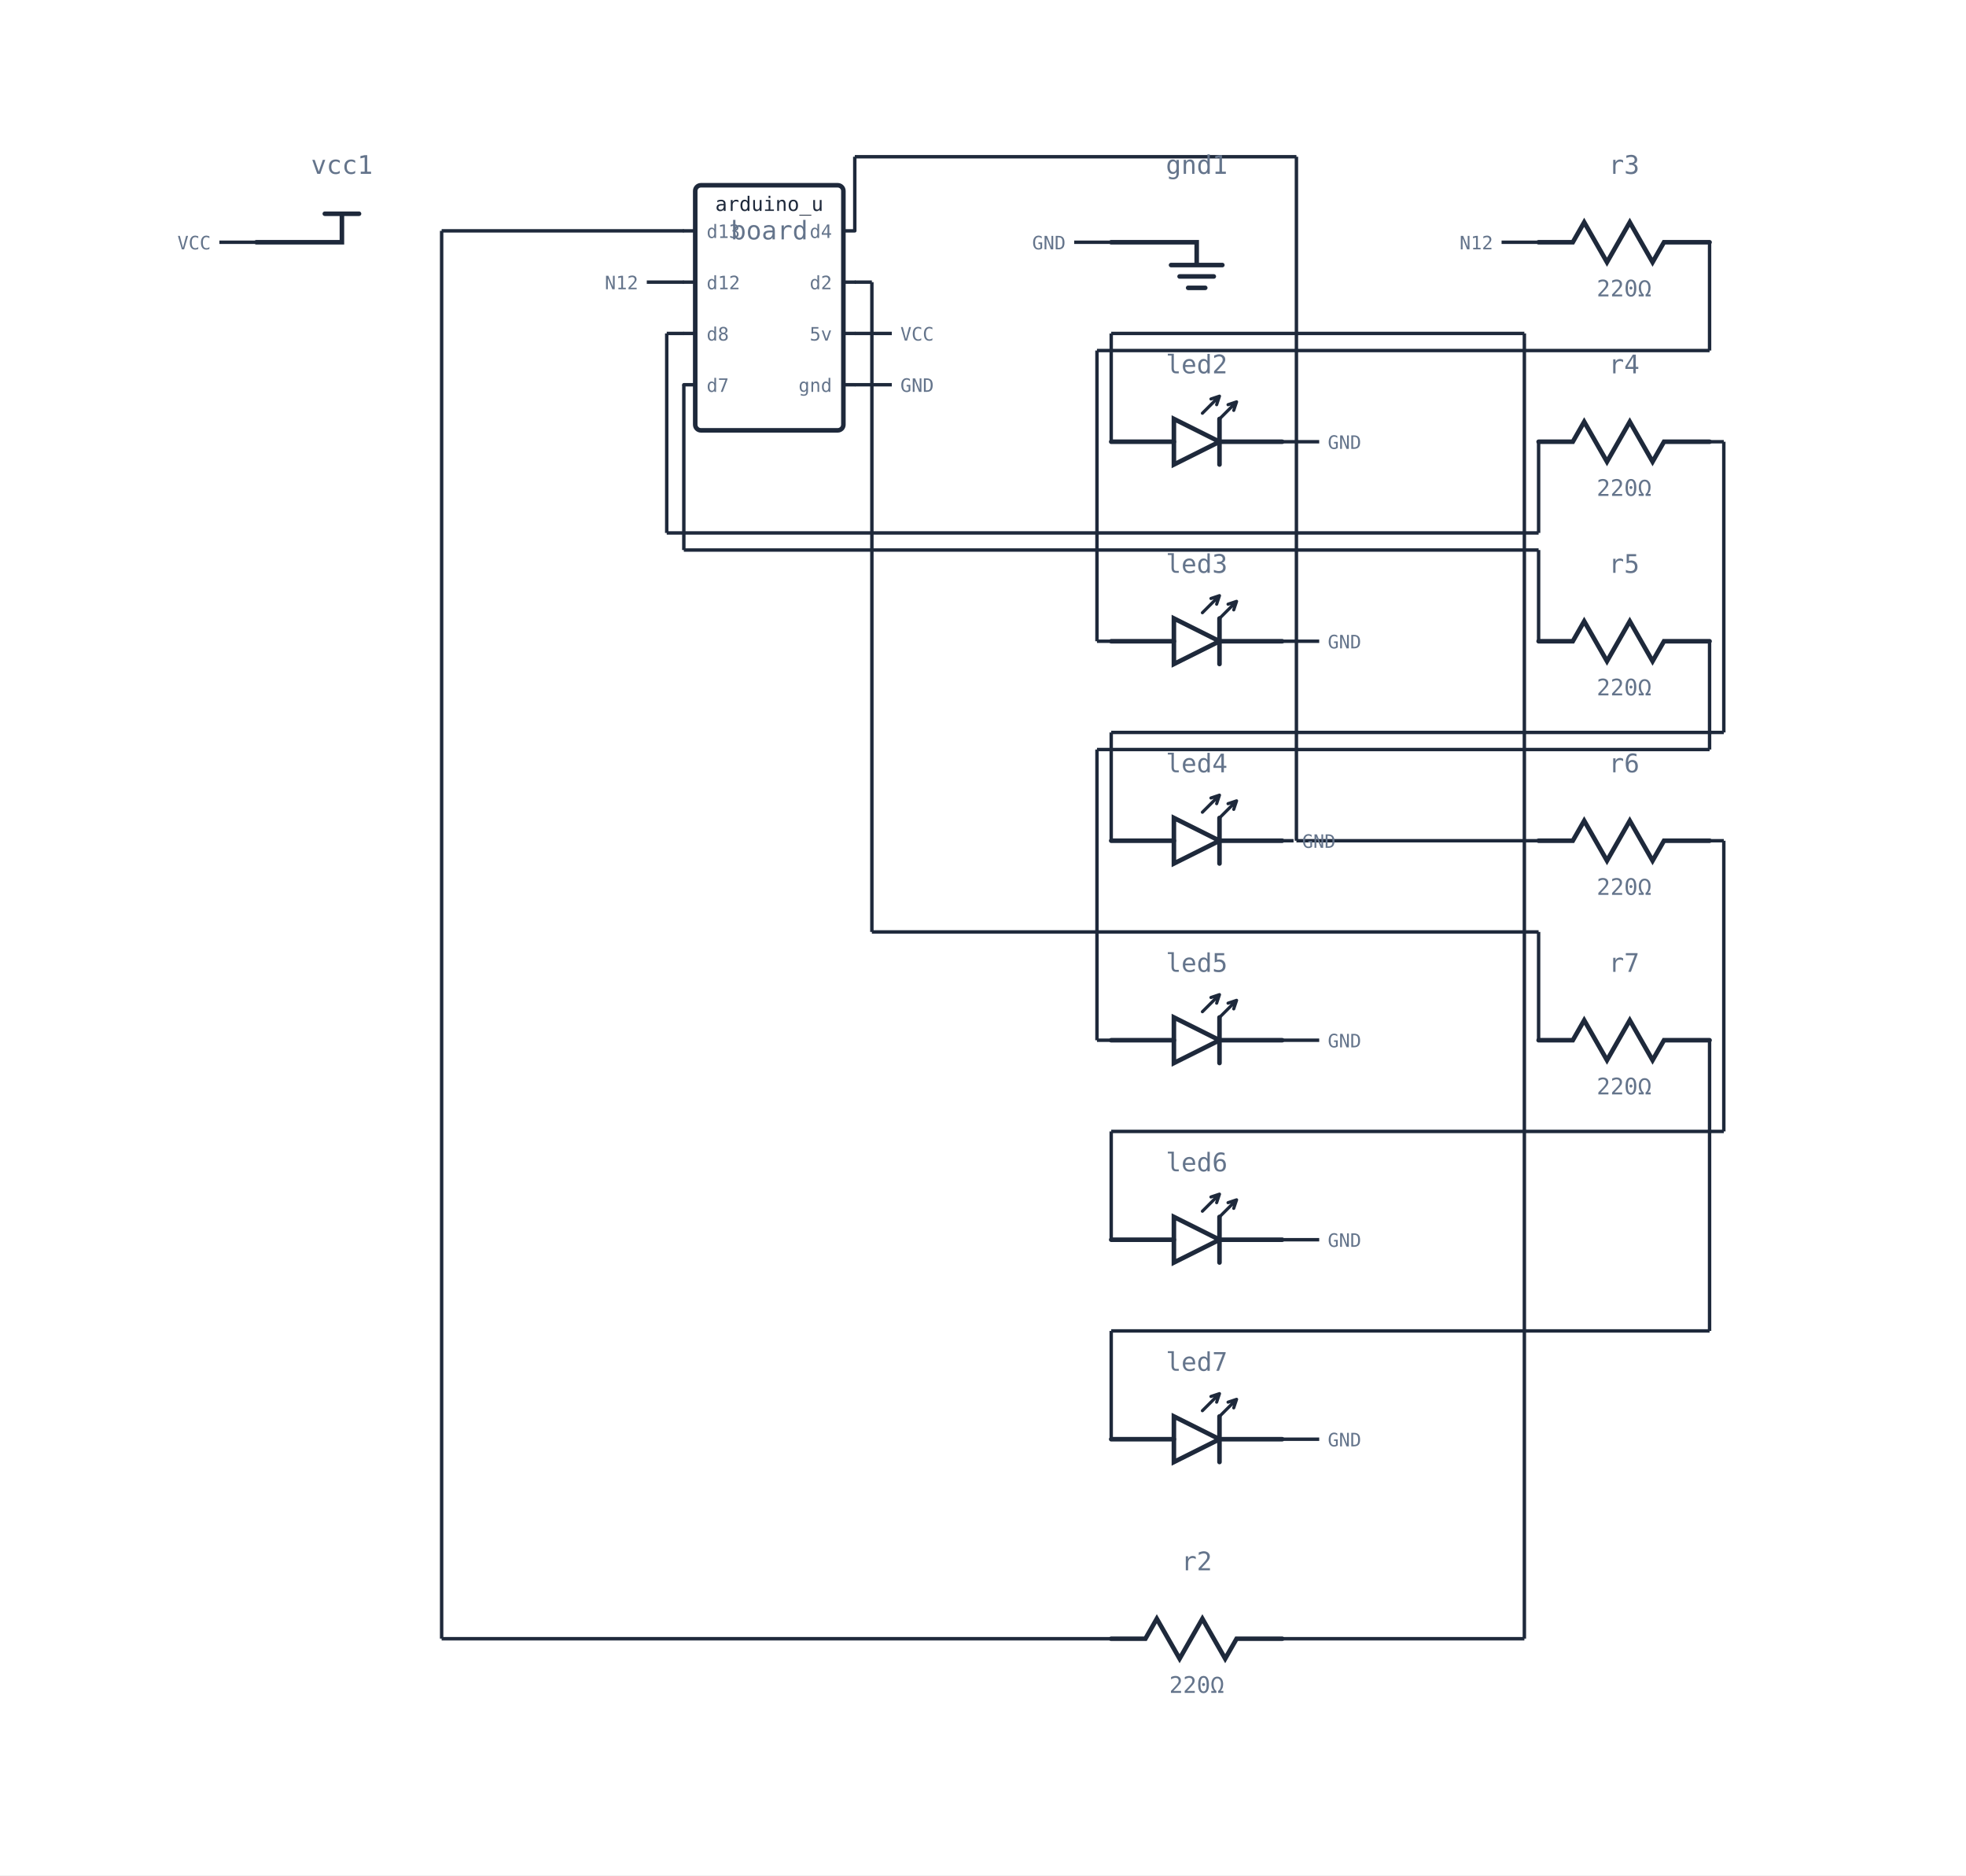
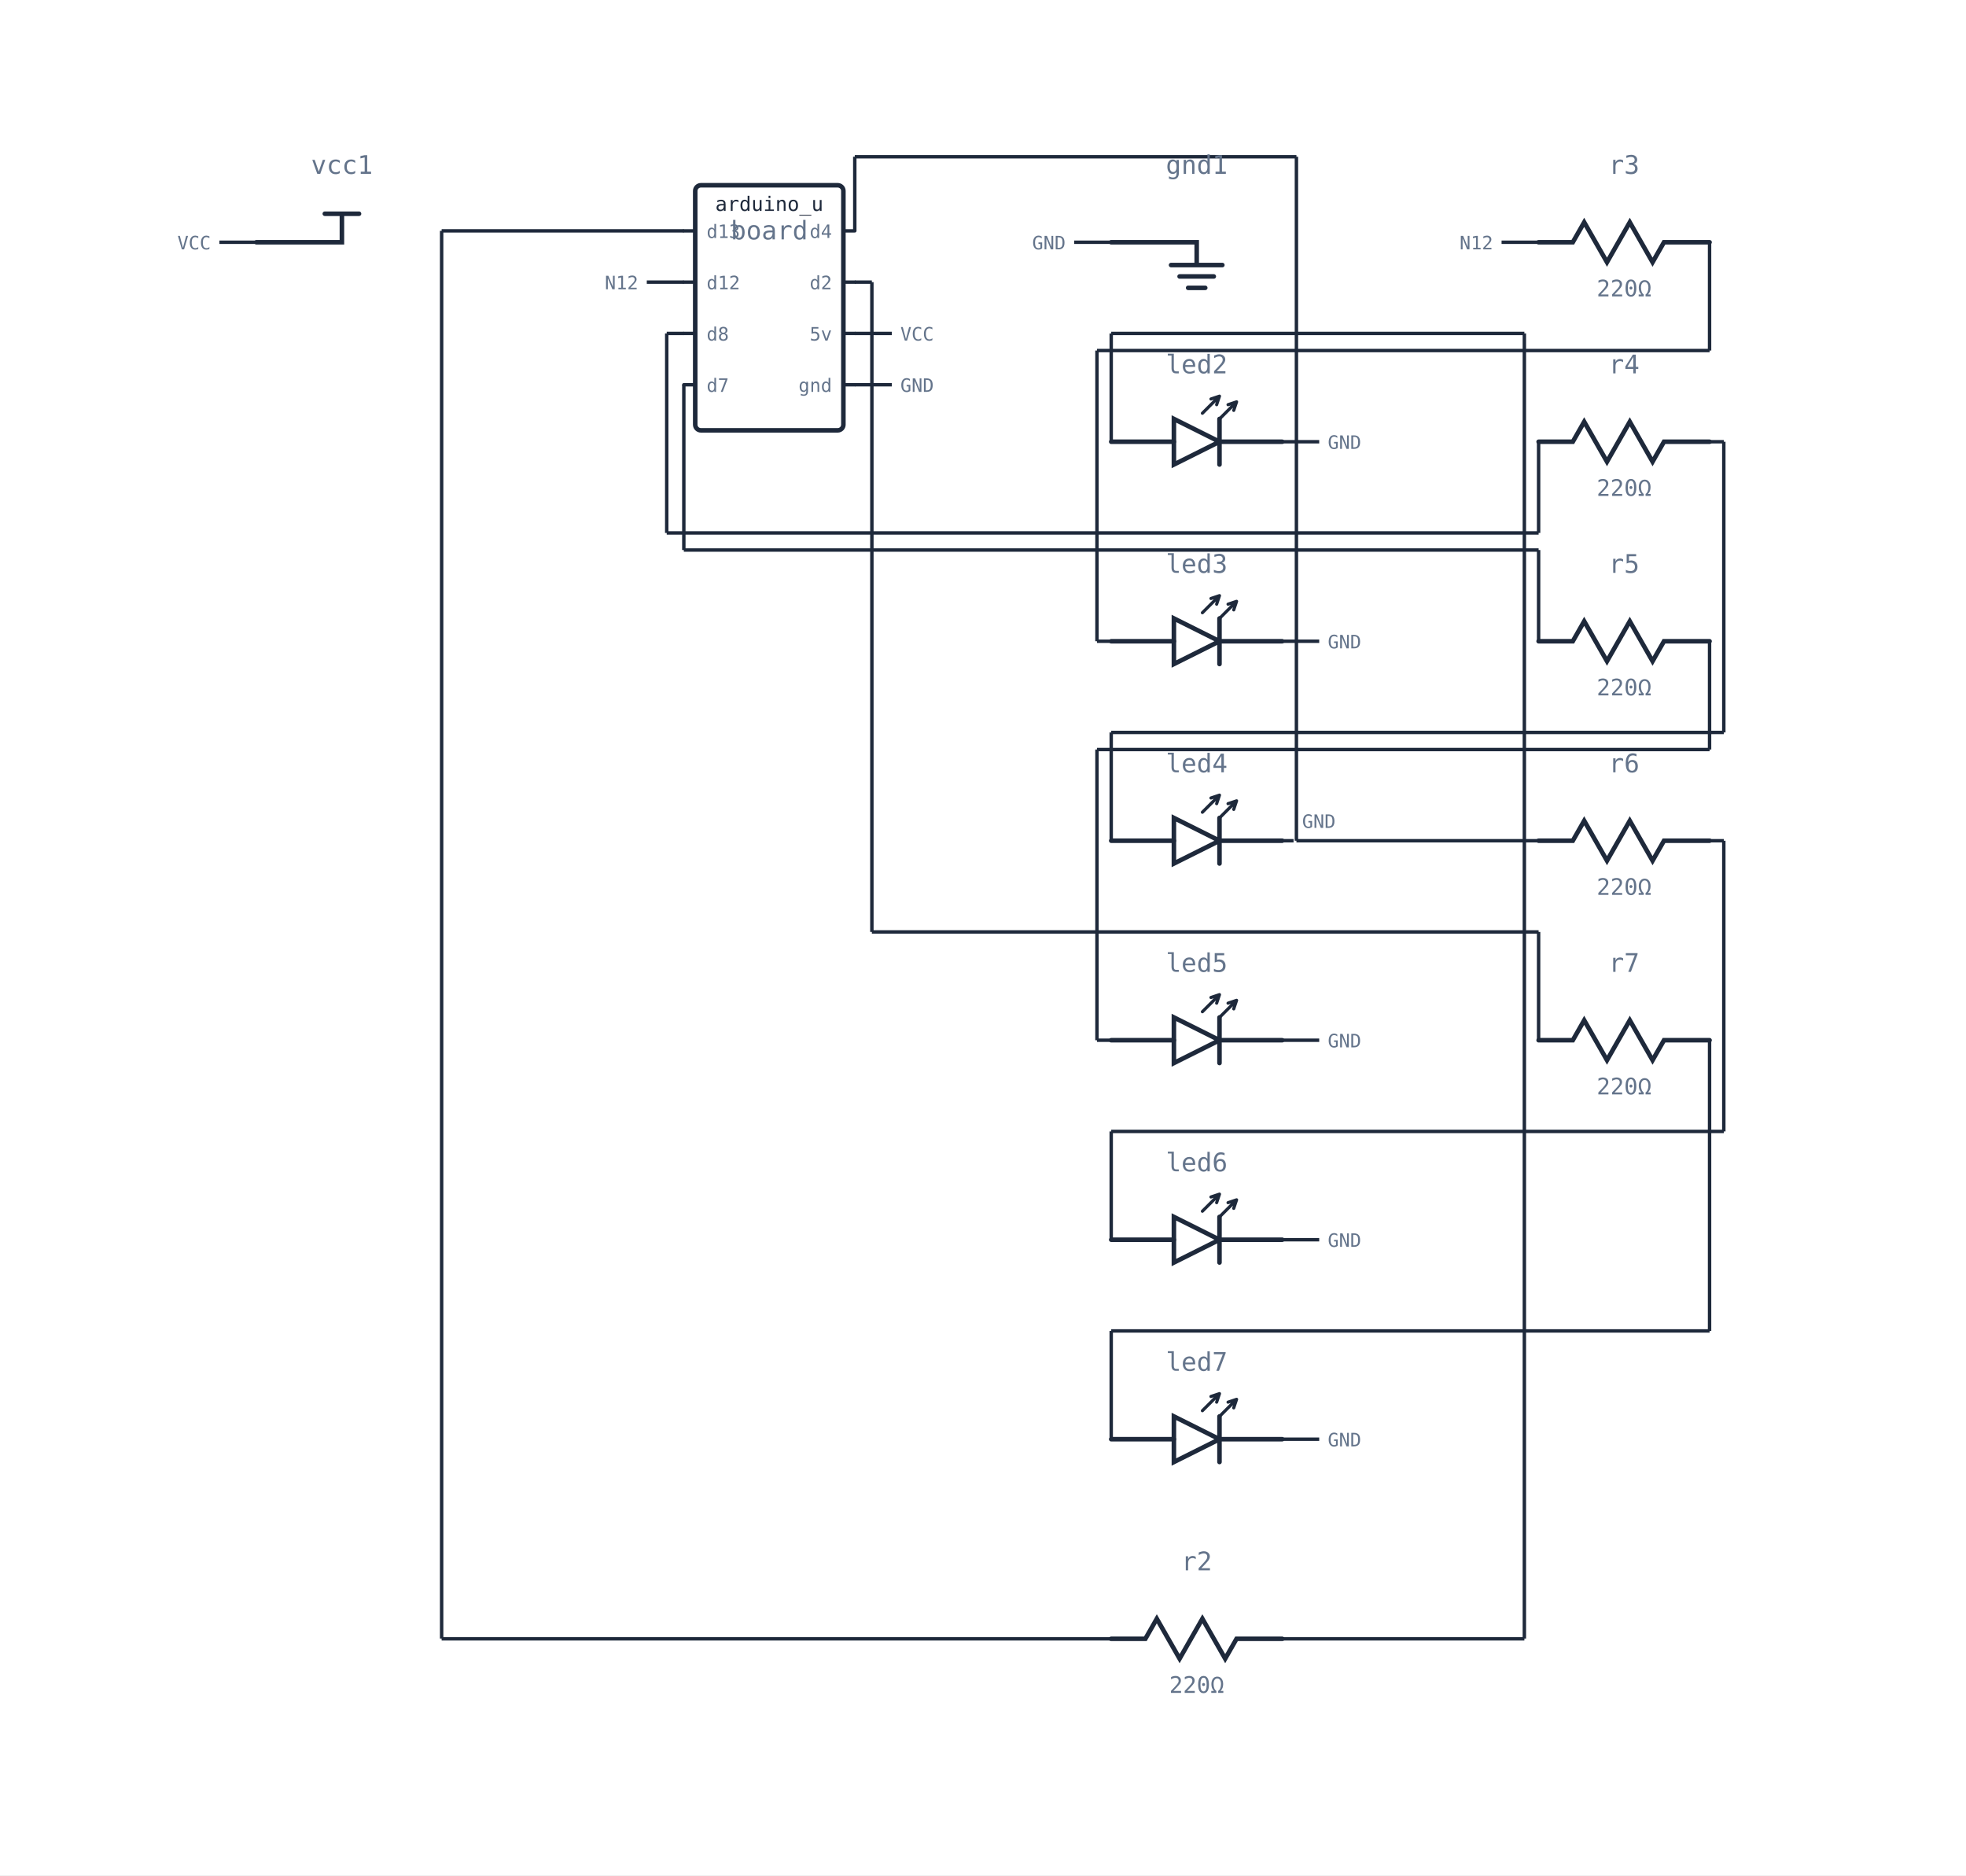
<svg xmlns="http://www.w3.org/2000/svg" width="690" height="658" viewBox="0 0 690 658">
  <rect width="690" height="658" fill="#ffffff" />
  <g fill="none" stroke="#1e293b" stroke-width="1.2">
    <line x1="600" y1="85" x2="600" y2="123" />
    <line x1="600" y1="123" x2="385" y2="123" />
    <line x1="385" y1="123" x2="385" y2="225" />
    <line x1="385" y1="225" x2="390" y2="225" />
  </g>
  <g fill="none" stroke="#1e293b" stroke-width="1.2">
    <line x1="240" y1="117" x2="234" y2="117" />
    <line x1="234" y1="117" x2="234" y2="187" />
    <line x1="234" y1="187" x2="540" y2="187" />
    <line x1="540" y1="187" x2="540" y2="155" />
  </g>
  <g fill="none" stroke="#1e293b" stroke-width="1.2">
    <line x1="600" y1="155" x2="605" y2="155" />
    <line x1="605" y1="155" x2="605" y2="257" />
    <line x1="605" y1="257" x2="390" y2="257" />
    <line x1="390" y1="257" x2="390" y2="295" />
  </g>
  <g fill="none" stroke="#1e293b" stroke-width="1.2">
    <line x1="240" y1="135" x2="240" y2="193" />
    <line x1="240" y1="193" x2="540" y2="193" />
    <line x1="540" y1="193" x2="540" y2="225" />
  </g>
  <g fill="none" stroke="#1e293b" stroke-width="1.2">
    <line x1="600" y1="225" x2="600" y2="263" />
    <line x1="600" y1="263" x2="385" y2="263" />
    <line x1="385" y1="263" x2="385" y2="365" />
    <line x1="385" y1="365" x2="390" y2="365" />
  </g>
  <g fill="none" stroke="#1e293b" stroke-width="1.2">
    <line x1="300" y1="81" x2="300" y2="55" />
    <line x1="300" y1="55" x2="455" y2="55" />
    <line x1="455" y1="55" x2="455" y2="295" />
    <line x1="455" y1="295" x2="540" y2="295" />
  </g>
  <g fill="none" stroke="#1e293b" stroke-width="1.2">
    <line x1="240" y1="81" x2="155" y2="81" />
    <line x1="155" y1="81" x2="155" y2="575" />
    <line x1="155" y1="575" x2="390" y2="575" />
  </g>
  <g fill="none" stroke="#1e293b" stroke-width="1.2">
    <line x1="600" y1="295" x2="605" y2="295" />
    <line x1="605" y1="295" x2="605" y2="397" />
    <line x1="605" y1="397" x2="390" y2="397" />
    <line x1="390" y1="397" x2="390" y2="435" />
  </g>
  <g fill="none" stroke="#1e293b" stroke-width="1.2">
    <line x1="300" y1="99" x2="306" y2="99" />
    <line x1="306" y1="99" x2="306" y2="327" />
    <line x1="306" y1="327" x2="540" y2="327" />
    <line x1="540" y1="327" x2="540" y2="365" />
  </g>
  <g fill="none" stroke="#1e293b" stroke-width="1.2">
    <line x1="600" y1="365" x2="600" y2="467" />
    <line x1="600" y1="467" x2="390" y2="467" />
    <line x1="390" y1="467" x2="390" y2="505" />
  </g>
  <g fill="none" stroke="#1e293b" stroke-width="1.2">
    <line x1="390" y1="155" x2="390" y2="117" />
    <line x1="390" y1="117" x2="535" y2="117" />
    <line x1="535" y1="117" x2="535" y2="575" />
    <line x1="535" y1="575" x2="450" y2="575" />
  </g>
  <g>
    <line x1="540" y1="85" x2="527" y2="85" stroke="#1e293b" stroke-width="1.2" />
    <text x="524" y="87.5" text-anchor="end" font-size="6.5" font-family="monospace" fill="#64748b">N12</text>
  </g>
  <g>
    <line x1="240" y1="99" x2="227" y2="99" stroke="#1e293b" stroke-width="1.2" />
    <text x="224" y="101.5" text-anchor="end" font-size="6.5" font-family="monospace" fill="#64748b">N12</text>
  </g>
  <g>
    <line x1="390" y1="85" x2="377" y2="85" stroke="#1e293b" stroke-width="1.2" />
    <text x="374" y="87.5" text-anchor="end" font-size="6.5" font-family="monospace" fill="#64748b">GND</text>
  </g>
  <g>
    <line x1="300" y1="135" x2="313" y2="135" stroke="#1e293b" stroke-width="1.2" />
    <text x="316" y="137.5" text-anchor="start" font-size="6.5" font-family="monospace" fill="#64748b">GND</text>
  </g>
  <g>
    <line x1="450" y1="155" x2="463" y2="155" stroke="#1e293b" stroke-width="1.2" />
    <text x="466" y="157.5" text-anchor="start" font-size="6.5" font-family="monospace" fill="#64748b">GND</text>
  </g>
  <g>
    <line x1="450" y1="225" x2="463" y2="225" stroke="#1e293b" stroke-width="1.2" />
    <text x="466" y="227.5" text-anchor="start" font-size="6.5" font-family="monospace" fill="#64748b">GND</text>
  </g>
  <g>
    <line x1="450" y1="295" x2="454" y2="295" stroke="#1e293b" stroke-width="1.2" />
-     <text x="457" y="297.5" text-anchor="start" font-size="6.5" font-family="monospace" fill="#64748b">GND</text>
+     <text x="457" y="290.5" text-anchor="start" font-size="6.5" font-family="monospace" fill="#64748b">GND</text>
  </g>
  <g>
    <line x1="450" y1="365" x2="463" y2="365" stroke="#1e293b" stroke-width="1.2" />
    <text x="466" y="367.5" text-anchor="start" font-size="6.5" font-family="monospace" fill="#64748b">GND</text>
  </g>
  <g>
    <line x1="450" y1="435" x2="463" y2="435" stroke="#1e293b" stroke-width="1.2" />
    <text x="466" y="437.5" text-anchor="start" font-size="6.5" font-family="monospace" fill="#64748b">GND</text>
  </g>
  <g>
    <line x1="450" y1="505" x2="463" y2="505" stroke="#1e293b" stroke-width="1.2" />
    <text x="466" y="507.5" text-anchor="start" font-size="6.5" font-family="monospace" fill="#64748b">GND</text>
  </g>
  <g>
    <line x1="90" y1="85" x2="77" y2="85" stroke="#1e293b" stroke-width="1.2" />
    <text x="74" y="87.5" text-anchor="end" font-size="6.5" font-family="monospace" fill="#64748b">VCC</text>
  </g>
  <g>
    <line x1="300" y1="117" x2="313" y2="117" stroke="#1e293b" stroke-width="1.2" />
    <text x="316" y="119.5" text-anchor="start" font-size="6.5" font-family="monospace" fill="#64748b">VCC</text>
  </g>
  <g transform="translate(270 108)" stroke="#1e293b" stroke-width="1.6" fill="none" stroke-linecap="round">
    <rect x="-26" y="-43" width="52" height="86" rx="2" />
    <path d="M -26 -27 L -30 -27" stroke-width="1.2" />
    <text x="-22" y="-24.5" text-anchor="start" font-size="6.5" font-family="monospace" fill="#64748b" stroke="none">d13</text>
    <path d="M -26 -9 L -30 -9" stroke-width="1.2" />
    <text x="-22" y="-6.5" text-anchor="start" font-size="6.5" font-family="monospace" fill="#64748b" stroke="none">d12</text>
    <path d="M -26 9 L -30 9" stroke-width="1.2" />
    <text x="-22" y="11.5" text-anchor="start" font-size="6.5" font-family="monospace" fill="#64748b" stroke="none">d8</text>
    <path d="M -26 27 L -30 27" stroke-width="1.2" />
    <text x="-22" y="29.5" text-anchor="start" font-size="6.5" font-family="monospace" fill="#64748b" stroke="none">d7</text>
    <path d="M 26 -27 L 30 -27" stroke-width="1.2" />
    <text x="22" y="-24.5" text-anchor="end" font-size="6.5" font-family="monospace" fill="#64748b" stroke="none">d4</text>
    <path d="M 26 -9 L 30 -9" stroke-width="1.2" />
    <text x="22" y="-6.5" text-anchor="end" font-size="6.5" font-family="monospace" fill="#64748b" stroke="none">d2</text>
    <path d="M 26 9 L 30 9" stroke-width="1.2" />
    <text x="22" y="11.5" text-anchor="end" font-size="6.5" font-family="monospace" fill="#64748b" stroke="none">5v</text>
    <path d="M 26 27 L 30 27" stroke-width="1.2" />
    <text x="22" y="29.5" text-anchor="end" font-size="6.5" font-family="monospace" fill="#64748b" stroke="none">gnd</text>
    <text x="0" y="-34" text-anchor="middle" font-size="7" font-family="monospace" fill="#1e293b" stroke="none">arduino_u</text>
    <text x="0" y="-24" text-anchor="middle" font-size="9" font-family="monospace" fill="#64748b" stroke="none">board</text>
  </g>
  <g transform="translate(420 155)" stroke="#1e293b" stroke-width="1.6" fill="none" stroke-linecap="round">
    <path d="M -30 0 L -8 0 M 8 0 L 30 0" />
    <path d="M -8 -8 L -8 8 L 8 0 Z" />
    <path d="M 8 -8 L 8 8" />
    <path d="M 2 -10 L 8 -16 M 8 -16 L 5 -15 M 8 -16 L 7 -13 M 8 -8 L 14 -14 M 14 -14 L 11 -13 M 14 -14 L 13 -11" stroke-width="1.1" />
    <text x="0" y="-24" text-anchor="middle" font-size="9" font-family="monospace" fill="#64748b" stroke="none">led2</text>
  </g>
  <g transform="translate(420 575)" stroke="#1e293b" stroke-width="1.6" fill="none" stroke-linecap="round">
    <path d="M -30 0 L -18 0 L -14 -7 L -6 7 L 2 -7 L 10 7 L 14 0 L 30 0" />
    <text x="0" y="19" text-anchor="middle" font-size="8" font-family="monospace" fill="#64748b" stroke="none">220Ω</text>
    <text x="0" y="-24" text-anchor="middle" font-size="9" font-family="monospace" fill="#64748b" stroke="none">r2</text>
  </g>
  <g transform="translate(420 225)" stroke="#1e293b" stroke-width="1.6" fill="none" stroke-linecap="round">
    <path d="M -30 0 L -8 0 M 8 0 L 30 0" />
    <path d="M -8 -8 L -8 8 L 8 0 Z" />
    <path d="M 8 -8 L 8 8" />
    <path d="M 2 -10 L 8 -16 M 8 -16 L 5 -15 M 8 -16 L 7 -13 M 8 -8 L 14 -14 M 14 -14 L 11 -13 M 14 -14 L 13 -11" stroke-width="1.1" />
    <text x="0" y="-24" text-anchor="middle" font-size="9" font-family="monospace" fill="#64748b" stroke="none">led3</text>
  </g>
  <g transform="translate(570 85)" stroke="#1e293b" stroke-width="1.6" fill="none" stroke-linecap="round">
    <path d="M -30 0 L -18 0 L -14 -7 L -6 7 L 2 -7 L 10 7 L 14 0 L 30 0" />
    <text x="0" y="19" text-anchor="middle" font-size="8" font-family="monospace" fill="#64748b" stroke="none">220Ω</text>
    <text x="0" y="-24" text-anchor="middle" font-size="9" font-family="monospace" fill="#64748b" stroke="none">r3</text>
  </g>
  <g transform="translate(420 295)" stroke="#1e293b" stroke-width="1.6" fill="none" stroke-linecap="round">
    <path d="M -30 0 L -8 0 M 8 0 L 30 0" />
    <path d="M -8 -8 L -8 8 L 8 0 Z" />
    <path d="M 8 -8 L 8 8" />
    <path d="M 2 -10 L 8 -16 M 8 -16 L 5 -15 M 8 -16 L 7 -13 M 8 -8 L 14 -14 M 14 -14 L 11 -13 M 14 -14 L 13 -11" stroke-width="1.1" />
    <text x="0" y="-24" text-anchor="middle" font-size="9" font-family="monospace" fill="#64748b" stroke="none">led4</text>
  </g>
  <g transform="translate(570 155)" stroke="#1e293b" stroke-width="1.6" fill="none" stroke-linecap="round">
    <path d="M -30 0 L -18 0 L -14 -7 L -6 7 L 2 -7 L 10 7 L 14 0 L 30 0" />
    <text x="0" y="19" text-anchor="middle" font-size="8" font-family="monospace" fill="#64748b" stroke="none">220Ω</text>
    <text x="0" y="-24" text-anchor="middle" font-size="9" font-family="monospace" fill="#64748b" stroke="none">r4</text>
  </g>
  <g transform="translate(420 365)" stroke="#1e293b" stroke-width="1.6" fill="none" stroke-linecap="round">
    <path d="M -30 0 L -8 0 M 8 0 L 30 0" />
    <path d="M -8 -8 L -8 8 L 8 0 Z" />
    <path d="M 8 -8 L 8 8" />
    <path d="M 2 -10 L 8 -16 M 8 -16 L 5 -15 M 8 -16 L 7 -13 M 8 -8 L 14 -14 M 14 -14 L 11 -13 M 14 -14 L 13 -11" stroke-width="1.1" />
    <text x="0" y="-24" text-anchor="middle" font-size="9" font-family="monospace" fill="#64748b" stroke="none">led5</text>
  </g>
  <g transform="translate(570 225)" stroke="#1e293b" stroke-width="1.6" fill="none" stroke-linecap="round">
    <path d="M -30 0 L -18 0 L -14 -7 L -6 7 L 2 -7 L 10 7 L 14 0 L 30 0" />
    <text x="0" y="19" text-anchor="middle" font-size="8" font-family="monospace" fill="#64748b" stroke="none">220Ω</text>
    <text x="0" y="-24" text-anchor="middle" font-size="9" font-family="monospace" fill="#64748b" stroke="none">r5</text>
  </g>
  <g transform="translate(420 435)" stroke="#1e293b" stroke-width="1.6" fill="none" stroke-linecap="round">
    <path d="M -30 0 L -8 0 M 8 0 L 30 0" />
    <path d="M -8 -8 L -8 8 L 8 0 Z" />
    <path d="M 8 -8 L 8 8" />
    <path d="M 2 -10 L 8 -16 M 8 -16 L 5 -15 M 8 -16 L 7 -13 M 8 -8 L 14 -14 M 14 -14 L 11 -13 M 14 -14 L 13 -11" stroke-width="1.1" />
    <text x="0" y="-24" text-anchor="middle" font-size="9" font-family="monospace" fill="#64748b" stroke="none">led6</text>
  </g>
  <g transform="translate(570 295)" stroke="#1e293b" stroke-width="1.6" fill="none" stroke-linecap="round">
    <path d="M -30 0 L -18 0 L -14 -7 L -6 7 L 2 -7 L 10 7 L 14 0 L 30 0" />
    <text x="0" y="19" text-anchor="middle" font-size="8" font-family="monospace" fill="#64748b" stroke="none">220Ω</text>
    <text x="0" y="-24" text-anchor="middle" font-size="9" font-family="monospace" fill="#64748b" stroke="none">r6</text>
  </g>
  <g transform="translate(420 505)" stroke="#1e293b" stroke-width="1.6" fill="none" stroke-linecap="round">
    <path d="M -30 0 L -8 0 M 8 0 L 30 0" />
    <path d="M -8 -8 L -8 8 L 8 0 Z" />
    <path d="M 8 -8 L 8 8" />
    <path d="M 2 -10 L 8 -16 M 8 -16 L 5 -15 M 8 -16 L 7 -13 M 8 -8 L 14 -14 M 14 -14 L 11 -13 M 14 -14 L 13 -11" stroke-width="1.1" />
    <text x="0" y="-24" text-anchor="middle" font-size="9" font-family="monospace" fill="#64748b" stroke="none">led7</text>
  </g>
  <g transform="translate(570 365)" stroke="#1e293b" stroke-width="1.6" fill="none" stroke-linecap="round">
    <path d="M -30 0 L -18 0 L -14 -7 L -6 7 L 2 -7 L 10 7 L 14 0 L 30 0" />
    <text x="0" y="19" text-anchor="middle" font-size="8" font-family="monospace" fill="#64748b" stroke="none">220Ω</text>
    <text x="0" y="-24" text-anchor="middle" font-size="9" font-family="monospace" fill="#64748b" stroke="none">r7</text>
  </g>
  <g transform="translate(120 85)" stroke="#1e293b" stroke-width="1.6" fill="none" stroke-linecap="round">
    <path d="M -30 0 L 0 0 L 0 -10 M -6 -10 L 6 -10" />
    <text x="0" y="-24" text-anchor="middle" font-size="9" font-family="monospace" fill="#64748b" stroke="none">vcc1</text>
  </g>
  <g transform="translate(420 85)" stroke="#1e293b" stroke-width="1.6" fill="none" stroke-linecap="round">
    <path d="M -30 0 L 0 0 L 0 8 M -9 8 L 9 8 M -6 12 L 6 12 M -3 16 L 3 16" />
    <text x="0" y="-24" text-anchor="middle" font-size="9" font-family="monospace" fill="#64748b" stroke="none">gnd1</text>
  </g>
</svg>
